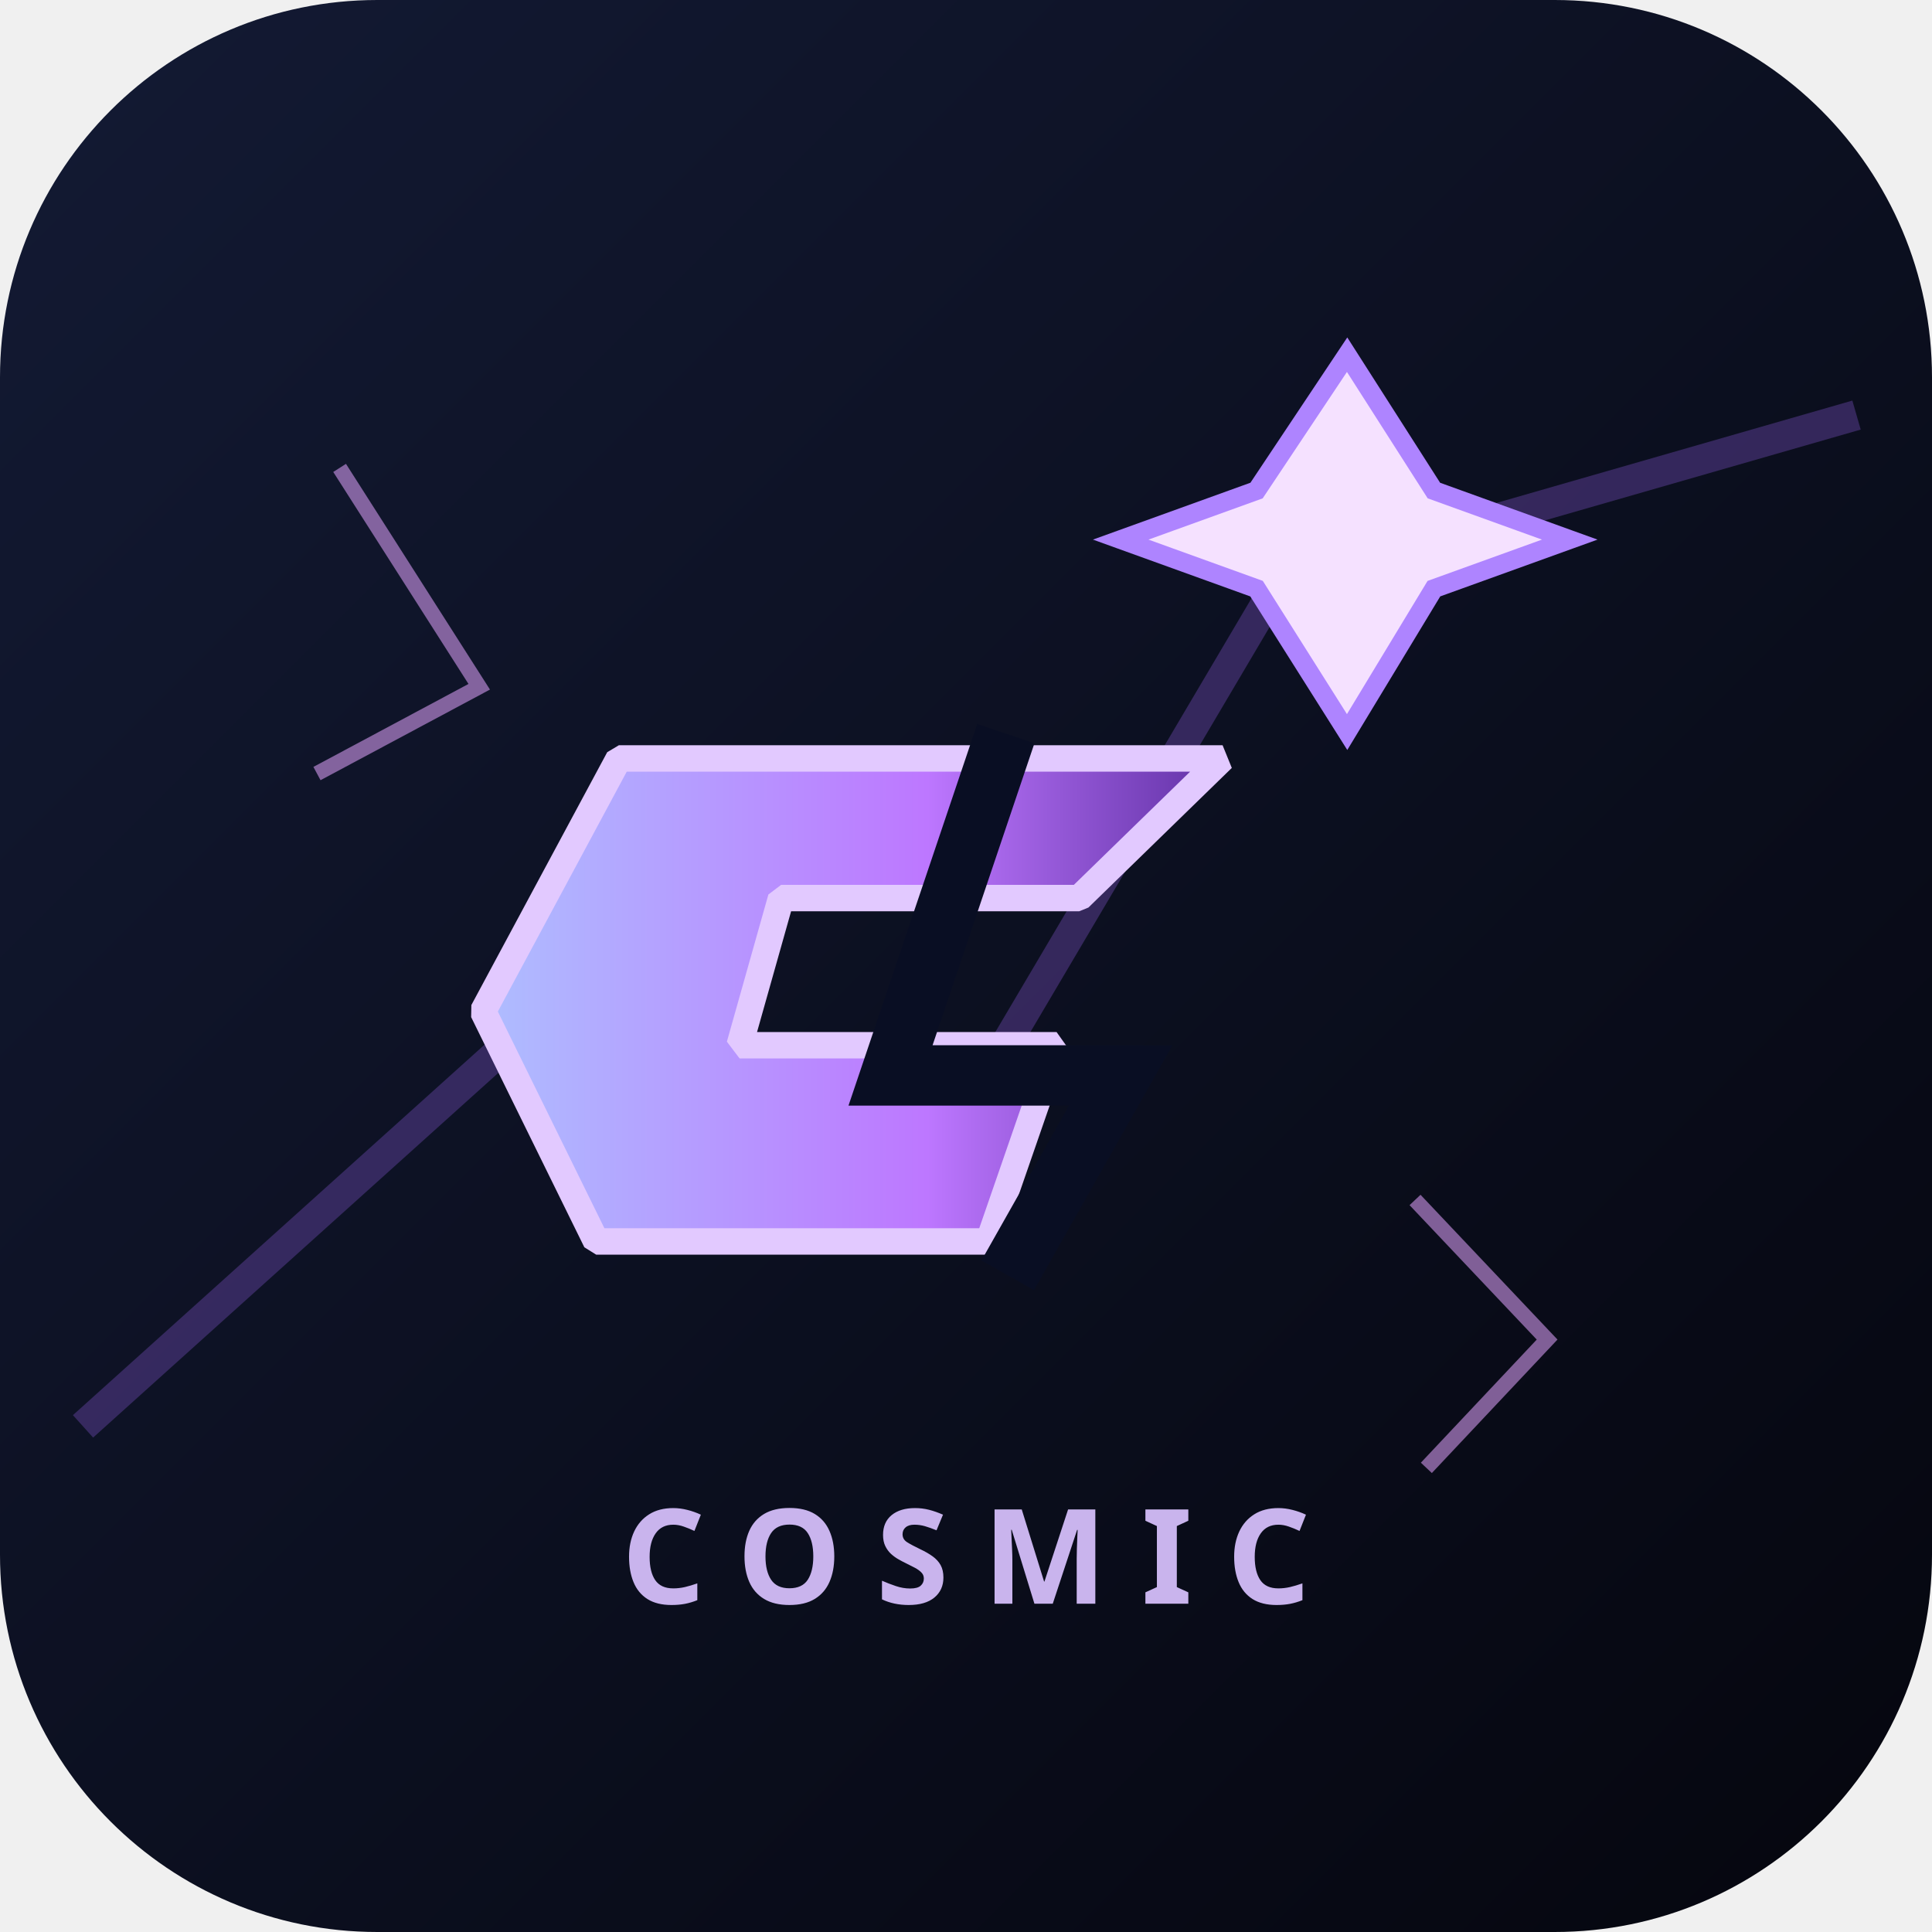
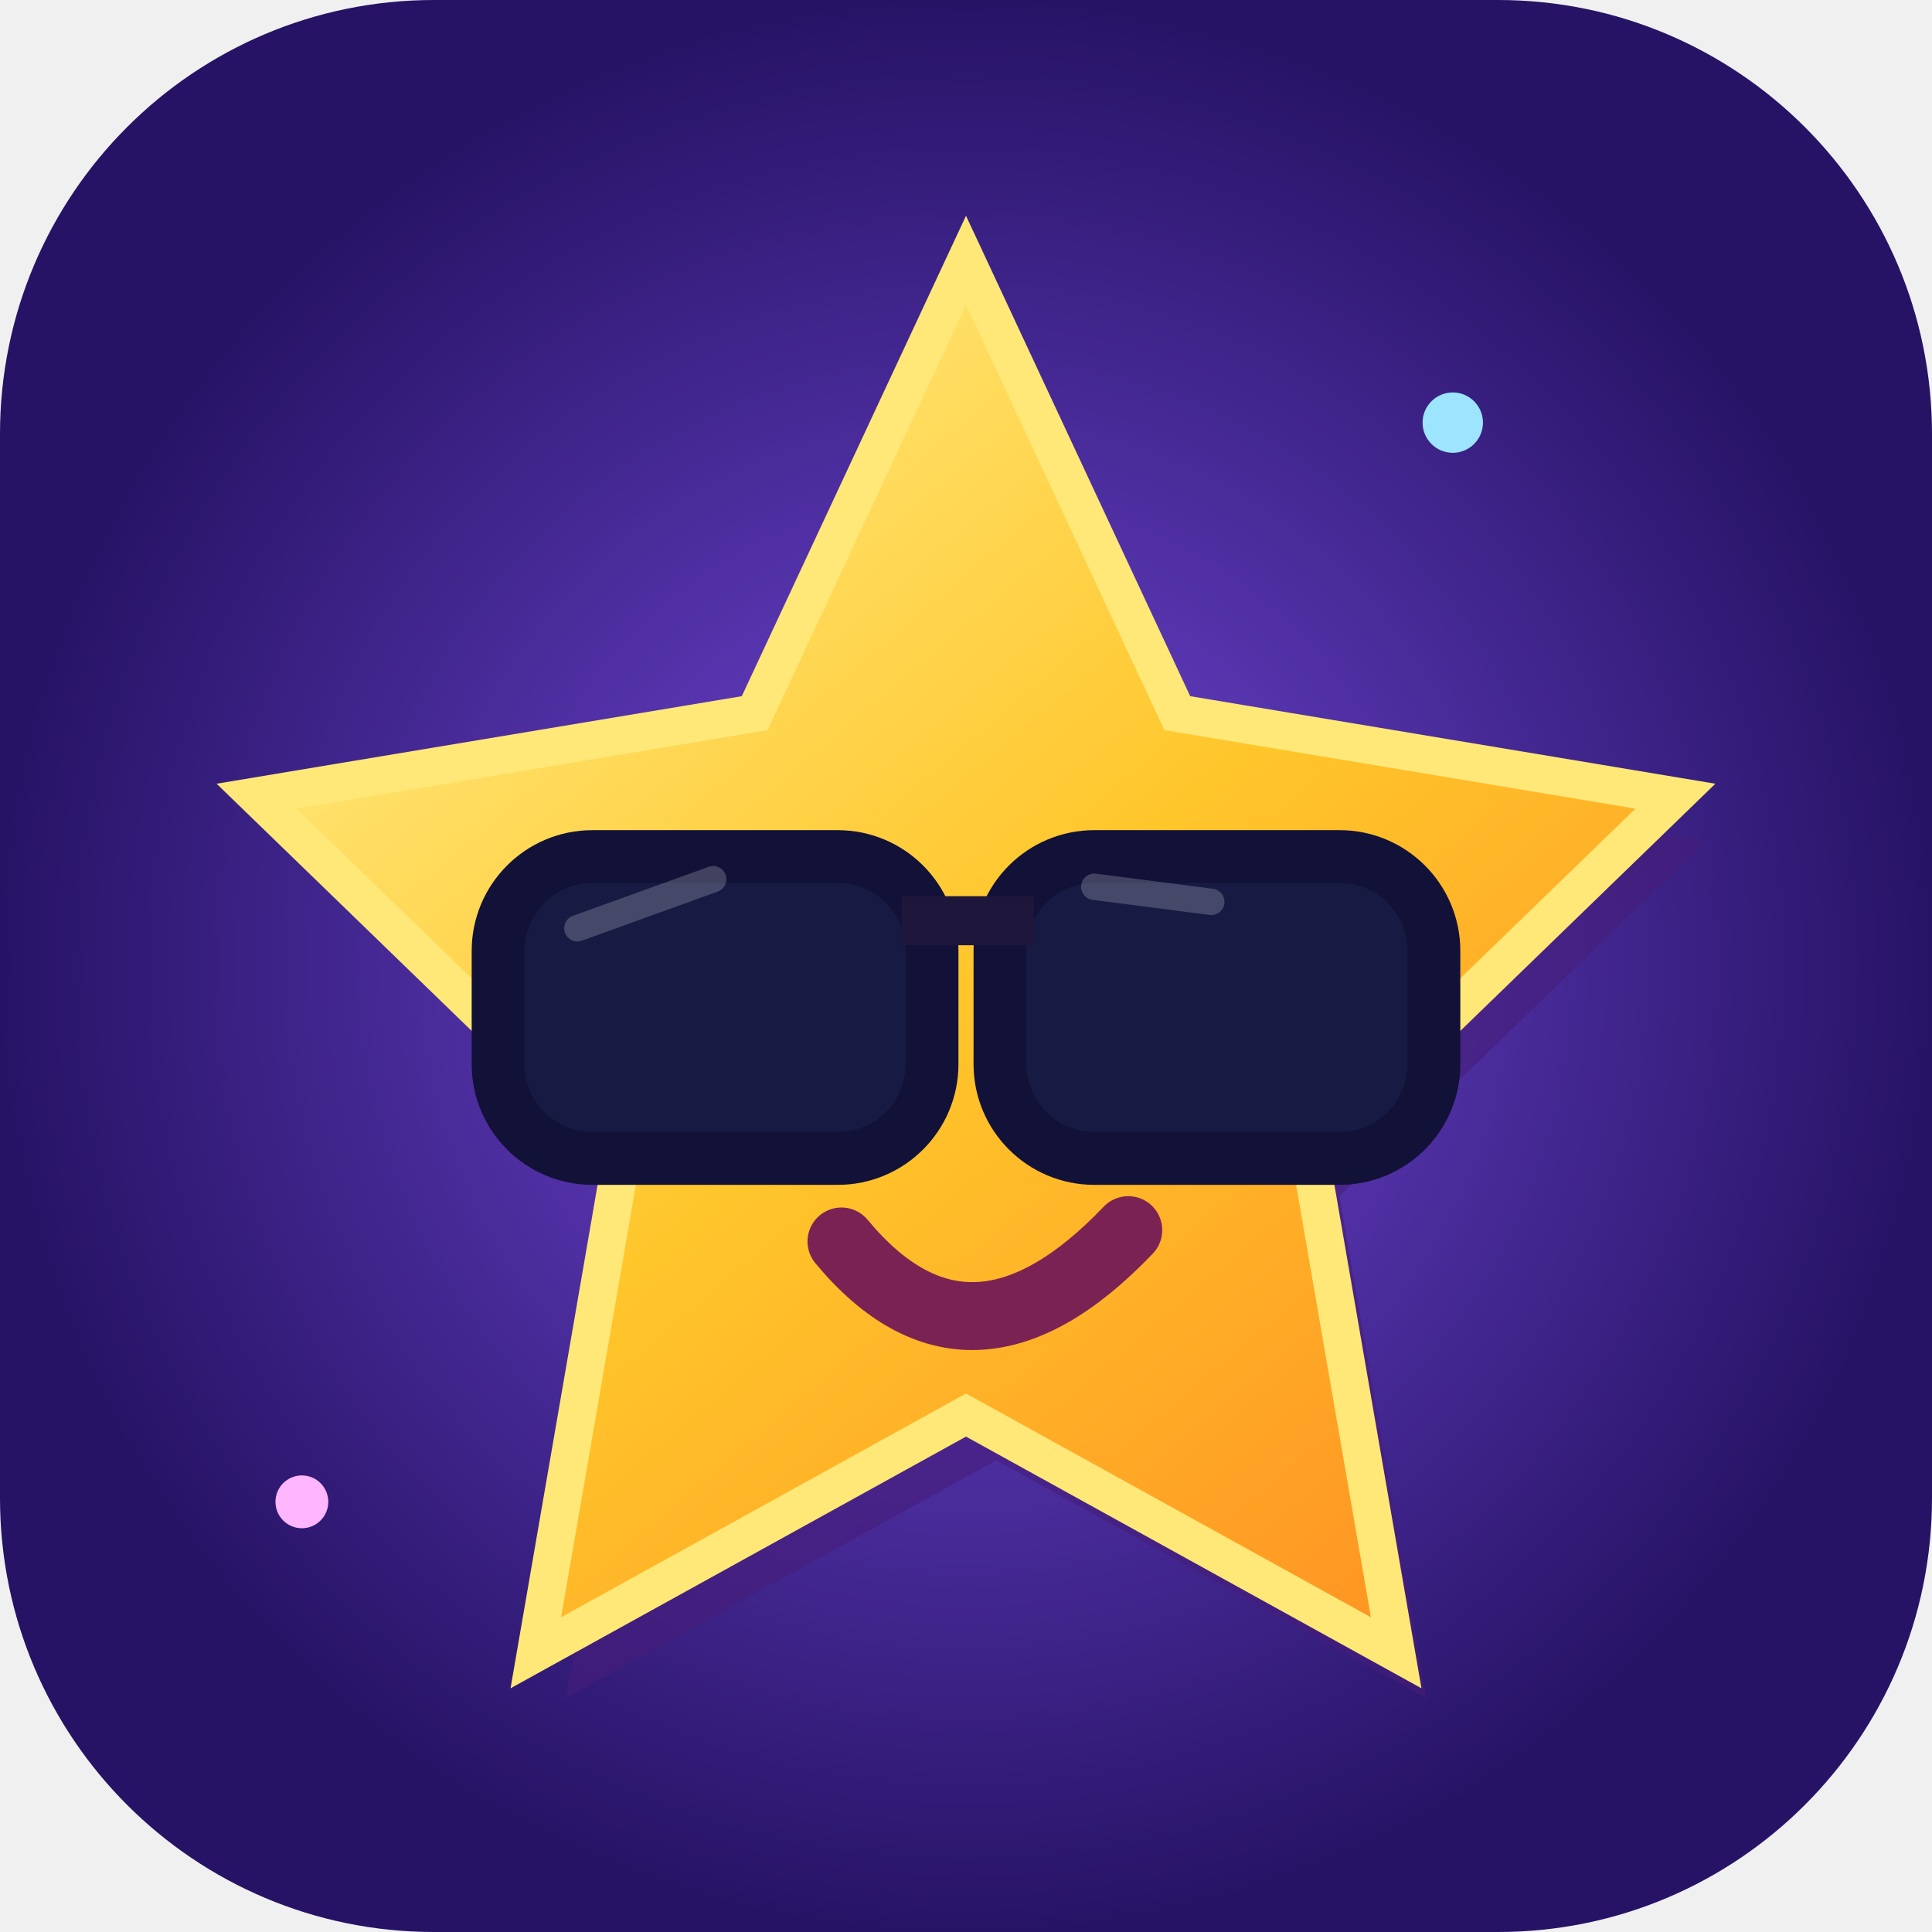
<svg xmlns="http://www.w3.org/2000/svg" viewBox="0 0 512 512">
  <defs>
-     <linearGradient id="bg" x2="1" y2="1">
-       <stop stop-color="#131a34" />
-       <stop offset="1" stop-color="#05060e" />
-     </linearGradient>
-     <linearGradient id="fl" x1="0" x2="1">
-       <stop stop-color="#aebeff" />
-       <stop offset=".6" stop-color="#bd77ff" />
-       <stop offset="1" stop-color="#6030a4" />
+     <radialGradient id="bg">
+       <stop stop-color="#7549db" />
+       <stop offset="1" stop-color="#261365" />
+     </radialGradient>
+     <linearGradient id="gold" x1="0" y1="0" x2=".85" y2="1">
+       <stop stop-color="#fff59b" />
+       <stop offset=".55" stop-color="#ffc62b" />
+       <stop offset="1" stop-color="#ff9022" />
    </linearGradient>
  </defs>
-   <rect width="512" height="512" rx="100" fill="url(#bg)" />
-   <path d="M22 378 142 270 238 325 339 154 492 110" fill="none" stroke="#7b52c4" stroke-opacity=".37" stroke-width="8" />
-   <path d="M90 124 127 182 84 205M375 318 410 355 378 389" fill="none" stroke="#e2a4ff" stroke-opacity=".55" stroke-width="4" />
-   <path d="M164 201h160l-38 37H207l-11 39h84l-18 52H158l-30-61z" fill="url(#fl)" stroke="#e2c9ff" stroke-width="7" stroke-linejoin="bevel" />
-   <path d="M264 202 236 285 297 285 271 331" fill="none" stroke="#090e23" stroke-width="16" stroke-linecap="square" />
-   <path d="M357 94 380 130 416 143 380 156 357 194 333 156 297 143 333 130z" fill="#f5e1ff" stroke="#ae84ff" stroke-width="5" />
-   <text x="256" y="425" text-anchor="middle" fill="#c9b4ed" font-family="sans-serif" font-size="35" font-weight="800" letter-spacing="9">COSMIC</text>
+   <rect width="512" height="512" rx="115" fill="url(#bg)" />
+   <circle cx="385" cy="112" r="8" fill="#9de4ff" />
+   <circle cx="80" cy="398" r="7" fill="#ffb5ff" />
+   <path d="M256 69L312 189L444 211L347 305L370 438L256 375L142 438L165 305L68 211L200 189Z" fill="#461d79" opacity=".6" transform="translate(8 12)" />
+   <path d="M256 69L312 189L444 211L347 305L370 438L256 375L142 438L165 305L68 211L200 189Z" fill="url(#gold)" stroke="#ffe877" stroke-width="10" />
+   <rect x="132" y="227" width="115" height="80" rx="25" fill="#171a42" stroke="#121138" stroke-width="14" />
+   <rect x="265" y="227" width="115" height="80" rx="25" fill="#171a42" stroke="#121138" stroke-width="14" />
+   <path d="M239 244H274" stroke="#1e173b" stroke-width="13" />
+   <path d="M223 329Q257 370 299 326" fill="none" stroke="#7b2254" stroke-width="18" stroke-linecap="round" />
+   <path d="M153 246L189 233M290 235L321 239" stroke="#ffffff" stroke-width="7" opacity=".2" stroke-linecap="round" />
</svg>
